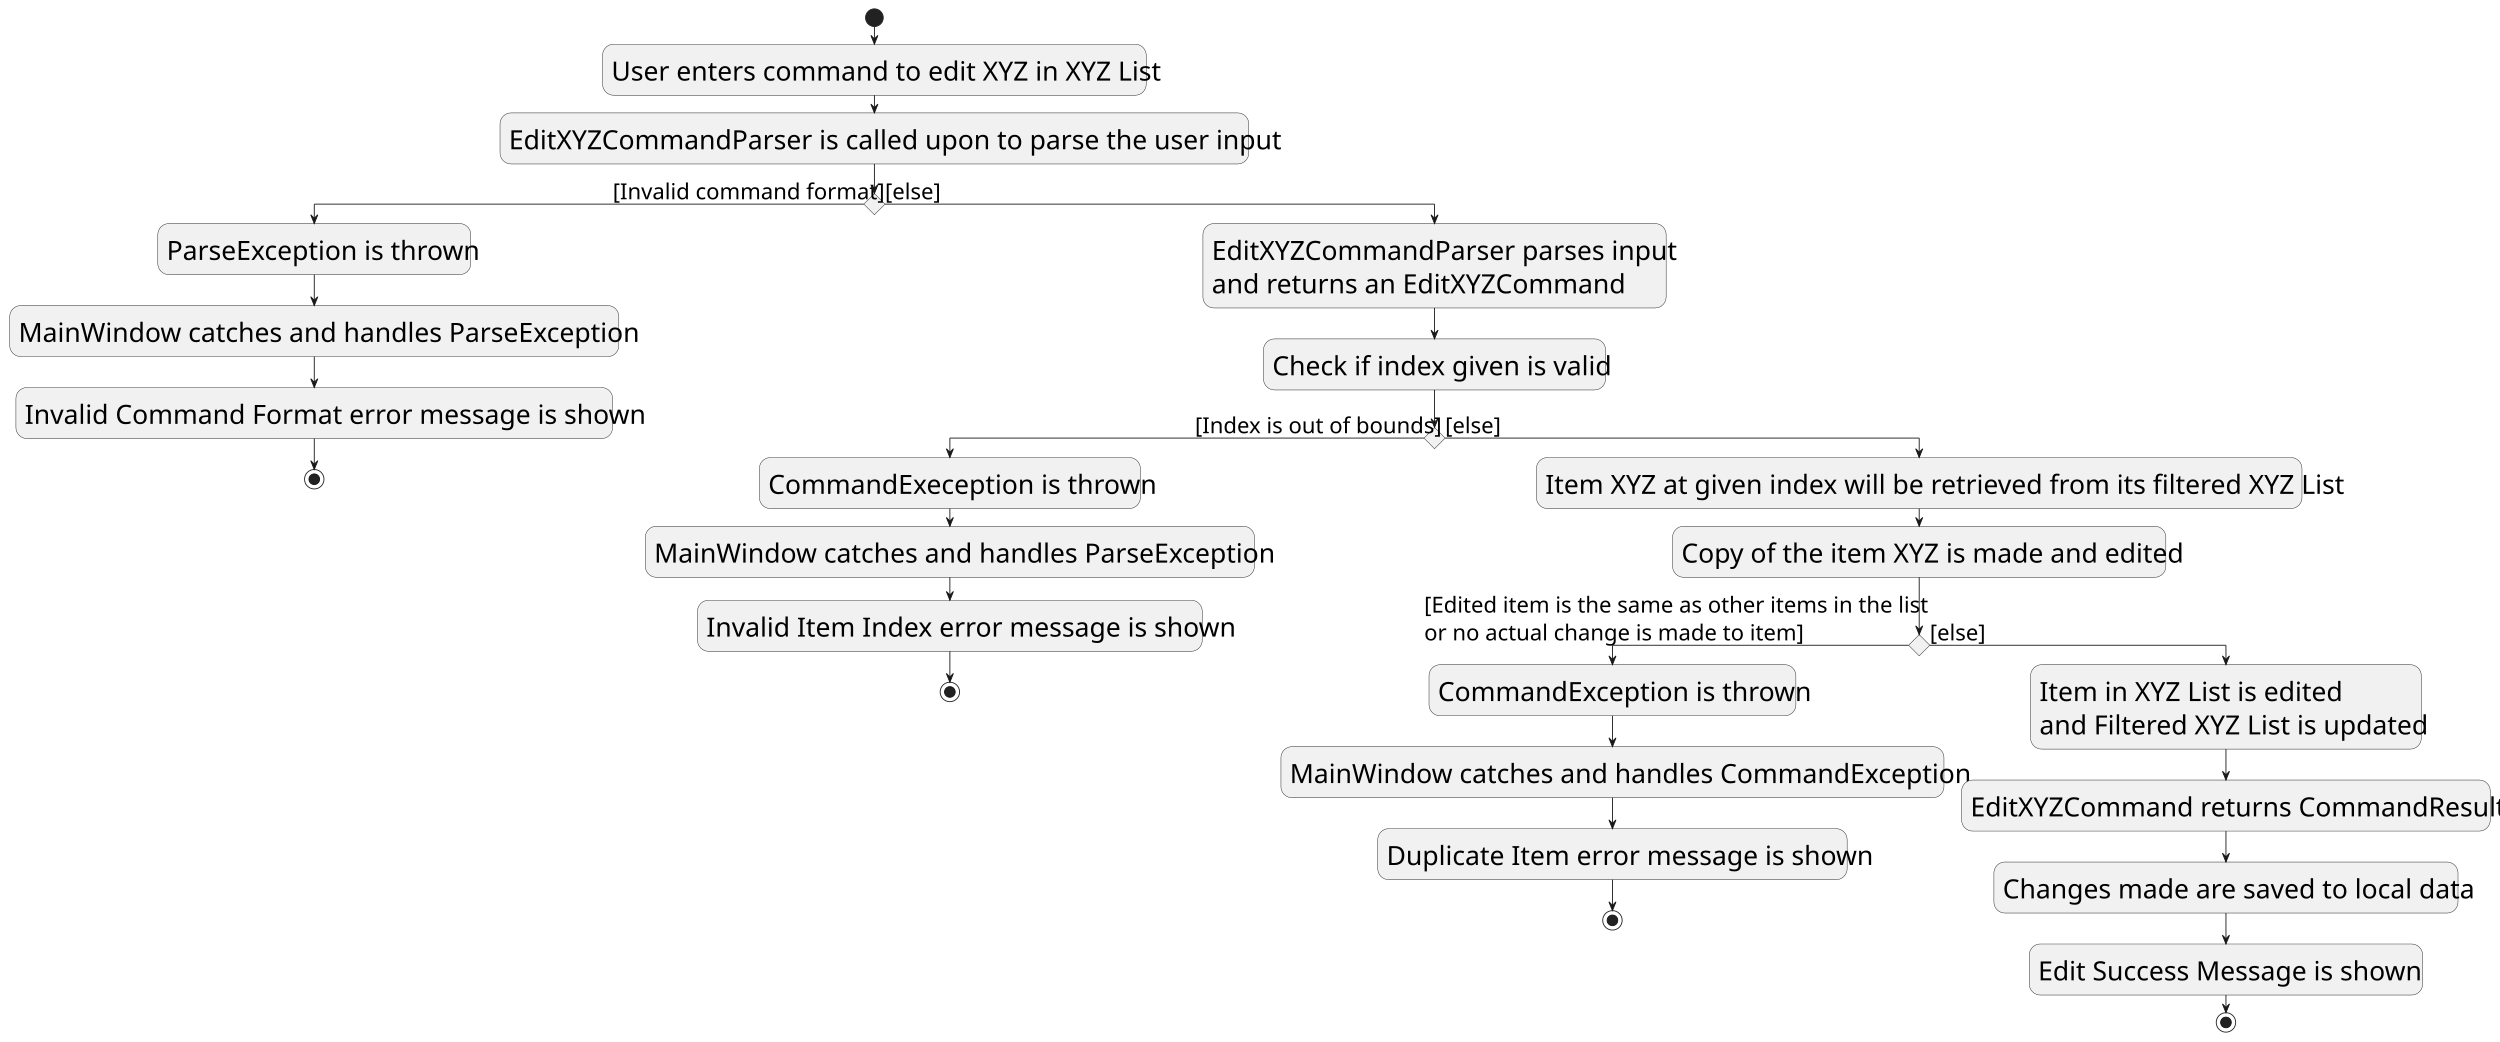
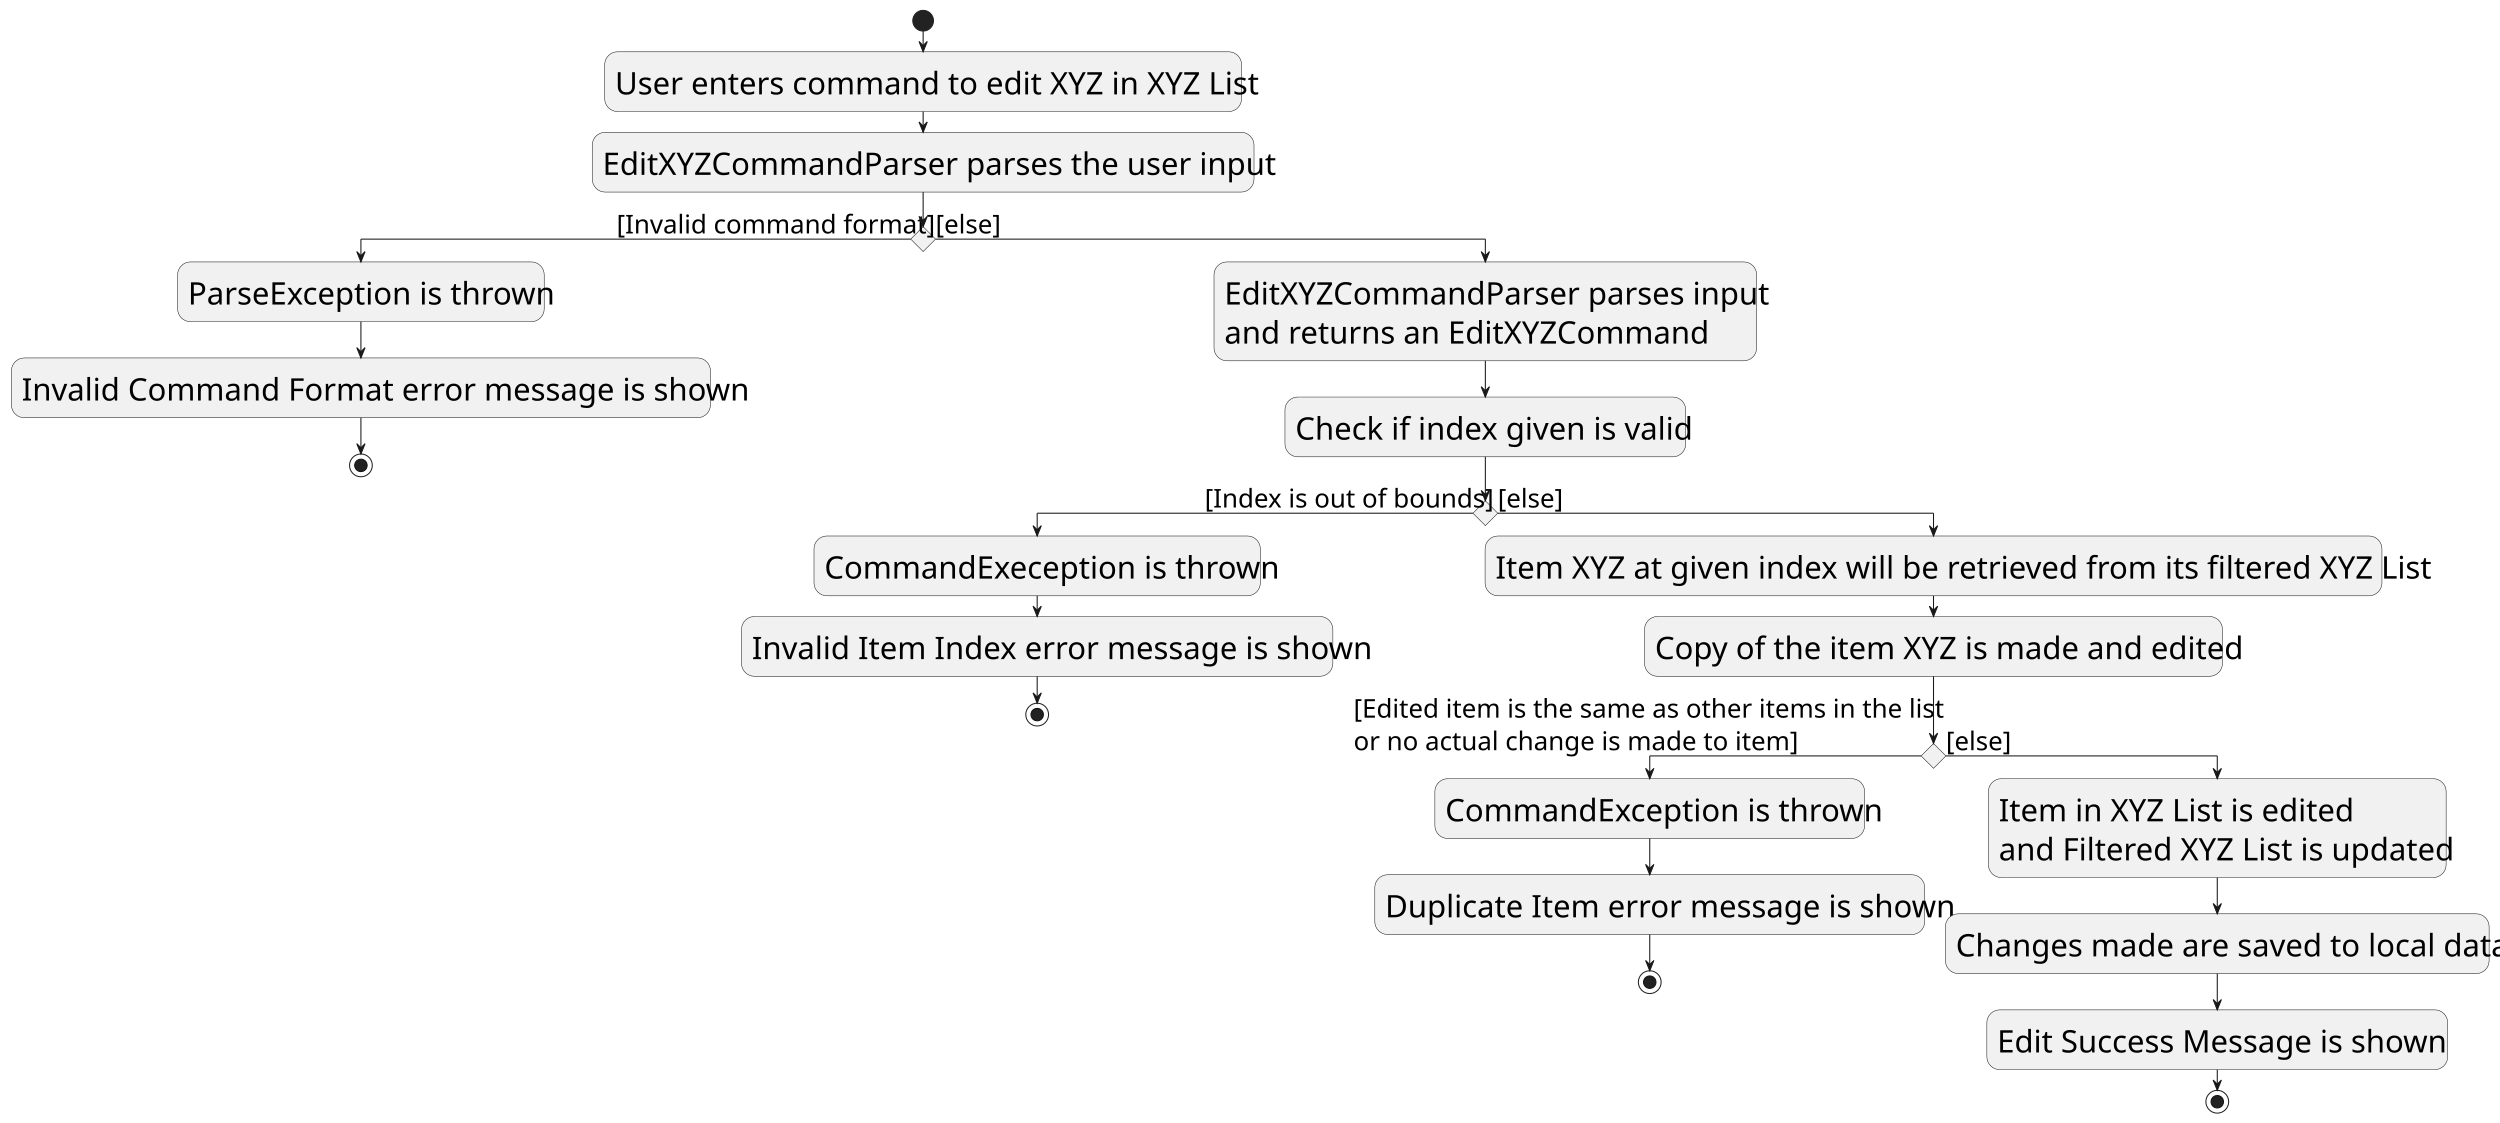
- <svg xmlns="http://www.w3.org/2000/svg" contentStyleType="text/css" height="589px" preserveAspectRatio="none" style="width:1414px;height:589px;background:#FFFFFF;" version="1.1" viewBox="0 0 1414 589" width="1414px" zoomAndPan="magnify">
+ <svg xmlns="http://www.w3.org/2000/svg" contentStyleType="text/css" height="542.5px" preserveAspectRatio="none" style="width:1207px;height:542px;background:#FFFFFF;" version="1.1" viewBox="0 0 1207 542" width="1207px" zoomAndPan="magnify">
  <defs />
  <g>
-     <ellipse cx="494.562" cy="10" fill="#222222" rx="5" ry="5" style="stroke:#222222;stroke-width:0.5;" />
-     <rect fill="#F1F1F1" height="28.867" rx="6.25" ry="6.25" style="stroke:#181818;stroke-width:0.25;" width="307.5" x="340.812" y="25" />
-     <text fill="#000000" font-family="sans-serif" font-size="15" lengthAdjust="spacing" textLength="297.5" x="345.812" y="45.571">User enters command to edit XYZ in XYZ List</text>
-     <rect fill="#F1F1F1" height="28.867" rx="6.25" ry="6.25" style="stroke:#181818;stroke-width:0.25;" width="423.5" x="282.812" y="63.867" />
-     <text fill="#000000" font-family="sans-serif" font-size="15" lengthAdjust="spacing" textLength="413.5" x="287.812" y="84.439">EditXYZCommandParser is called upon to parse the user input</text>
-     <polygon fill="#F1F1F1" points="494.562,109.454,494.562,109.454,500.562,115.454,494.562,121.454,494.562,121.454,488.562,115.454,494.562,109.454" style="stroke:#181818;stroke-width:0.25;" />
-     <text fill="#000000" font-family="sans-serif" font-size="12.5" lengthAdjust="spacing" textLength="142" x="346.562" y="112.707">[Invalid command format]</text>
-     <text fill="#000000" font-family="sans-serif" font-size="12.5" lengthAdjust="spacing" textLength="30.5" x="500.562" y="112.707">[else]</text>
-     <rect fill="#F1F1F1" height="28.867" rx="6.25" ry="6.25" style="stroke:#181818;stroke-width:0.25;" width="177" x="89.25" y="126.454" />
-     <text fill="#000000" font-family="sans-serif" font-size="15" lengthAdjust="spacing" textLength="167" x="94.25" y="147.025">ParseException is thrown</text>
-     <rect fill="#F1F1F1" height="28.867" rx="6.25" ry="6.25" style="stroke:#181818;stroke-width:0.25;" width="344.5" x="5.5" y="172.821" />
-     <text fill="#000000" font-family="sans-serif" font-size="15" lengthAdjust="spacing" textLength="334.5" x="10.5" y="193.392">MainWindow catches and handles ParseException</text>
-     <rect fill="#F1F1F1" height="28.867" rx="6.25" ry="6.25" style="stroke:#181818;stroke-width:0.25;" width="337.5" x="9" y="219.188" />
-     <text fill="#000000" font-family="sans-serif" font-size="15" lengthAdjust="spacing" textLength="327.5" x="14" y="239.759">Invalid Command Format error message is shown</text>
-     <ellipse cx="177.75" cy="271.055" fill="none" rx="5.5" ry="5.5" style="stroke:#222222;stroke-width:0.5;" />
-     <ellipse cx="177.75" cy="271.055" fill="#222222" rx="3" ry="3" style="stroke:#111111;stroke-width:0.5;" />
-     <rect fill="#F1F1F1" height="47.734" rx="6.25" ry="6.25" style="stroke:#181818;stroke-width:0.25;" width="262" x="680.375" y="126.454" />
-     <text fill="#000000" font-family="sans-serif" font-size="15" lengthAdjust="spacing" textLength="252" x="685.375" y="147.025">EditXYZCommandParser parses input</text>
-     <text fill="#000000" font-family="sans-serif" font-size="15" lengthAdjust="spacing" textLength="223" x="685.375" y="165.892">and returns an EditXYZCommand</text>
-     <rect fill="#F1F1F1" height="28.867" rx="6.25" ry="6.25" style="stroke:#181818;stroke-width:0.25;" width="193.5" x="714.625" y="191.688" />
-     <text fill="#000000" font-family="sans-serif" font-size="15" lengthAdjust="spacing" textLength="183.5" x="719.625" y="212.259">Check if index given is valid</text>
-     <polygon fill="#F1F1F1" points="811.375,241.778,811.375,241.778,817.375,247.778,811.375,253.778,811.375,253.778,805.375,247.778,811.375,241.778" style="stroke:#181818;stroke-width:0.25;" />
-     <text fill="#000000" font-family="sans-serif" font-size="12.5" lengthAdjust="spacing" textLength="129.5" x="675.875" y="245.031">[Index is out of bounds]</text>
-     <text fill="#000000" font-family="sans-serif" font-size="12.5" lengthAdjust="spacing" textLength="30.5" x="817.375" y="245.031">[else]</text>
-     <rect fill="#F1F1F1" height="28.867" rx="6.25" ry="6.25" style="stroke:#181818;stroke-width:0.25;" width="215.5" x="429.5" y="258.778" />
-     <text fill="#000000" font-family="sans-serif" font-size="15" lengthAdjust="spacing" textLength="205.5" x="434.5" y="279.349">CommandExeception is thrown</text>
-     <rect fill="#F1F1F1" height="28.867" rx="6.25" ry="6.25" style="stroke:#181818;stroke-width:0.25;" width="344.5" x="365" y="297.645" />
-     <text fill="#000000" font-family="sans-serif" font-size="15" lengthAdjust="spacing" textLength="334.5" x="370" y="318.216">MainWindow catches and handles ParseException</text>
-     <rect fill="#F1F1F1" height="28.867" rx="6.25" ry="6.25" style="stroke:#181818;stroke-width:0.25;" width="285.5" x="394.5" y="339.509" />
-     <text fill="#000000" font-family="sans-serif" font-size="15" lengthAdjust="spacing" textLength="275.5" x="399.5" y="360.08">Invalid Item Index error message is shown</text>
-     <ellipse cx="537.25" cy="391.376" fill="none" rx="5.5" ry="5.5" style="stroke:#222222;stroke-width:0.5;" />
-     <ellipse cx="537.25" cy="391.376" fill="#222222" rx="3" ry="3" style="stroke:#111111;stroke-width:0.5;" />
-     <rect fill="#F1F1F1" height="28.867" rx="6.25" ry="6.25" style="stroke:#181818;stroke-width:0.25;" width="433" x="869" y="258.778" />
-     <text fill="#000000" font-family="sans-serif" font-size="15" lengthAdjust="spacing" textLength="423" x="874" y="279.349">Item XYZ at given index will be retrieved from its filtered XYZ List</text>
-     <rect fill="#F1F1F1" height="28.867" rx="6.25" ry="6.25" style="stroke:#181818;stroke-width:0.25;" width="279" x="946" y="297.645" />
-     <text fill="#000000" font-family="sans-serif" font-size="15" lengthAdjust="spacing" textLength="269" x="951" y="318.216">Copy of the item XYZ is made and edited</text>
-     <polygon fill="#F1F1F1" points="1085.5,358.954,1085.5,358.954,1091.5,364.954,1085.5,370.954,1085.5,370.954,1079.5,364.954,1085.5,358.954" style="stroke:#181818;stroke-width:0.25;" />
-     <text fill="#000000" font-family="sans-serif" font-size="12.5" lengthAdjust="spacing" textLength="274" x="805.5" y="346.485">[Edited item is the same as other items in the list</text>
-     <text fill="#000000" font-family="sans-serif" font-size="12.5" lengthAdjust="spacing" textLength="205" x="805.5" y="362.207">or no actual change is made to item]</text>
-     <text fill="#000000" font-family="sans-serif" font-size="12.5" lengthAdjust="spacing" textLength="30.5" x="1091.5" y="362.207">[else]</text>
-     <rect fill="#F1F1F1" height="28.867" rx="6.25" ry="6.25" style="stroke:#181818;stroke-width:0.25;" width="207.5" x="808.25" y="375.954" />
-     <text fill="#000000" font-family="sans-serif" font-size="15" lengthAdjust="spacing" textLength="197.5" x="813.25" y="396.525">CommandException is thrown</text>
-     <rect fill="#F1F1F1" height="28.867" rx="6.25" ry="6.25" style="stroke:#181818;stroke-width:0.25;" width="375" x="724.5" y="422.321" />
-     <text fill="#000000" font-family="sans-serif" font-size="15" lengthAdjust="spacing" textLength="365" x="729.5" y="442.893">MainWindow catches and handles CommandException</text>
-     <rect fill="#F1F1F1" height="28.867" rx="6.25" ry="6.25" style="stroke:#181818;stroke-width:0.25;" width="265.5" x="779.25" y="468.688" />
-     <text fill="#000000" font-family="sans-serif" font-size="15" lengthAdjust="spacing" textLength="255.5" x="784.25" y="489.26">Duplicate Item error message is shown</text>
-     <ellipse cx="912" cy="520.556" fill="none" rx="5.5" ry="5.5" style="stroke:#222222;stroke-width:0.5;" />
-     <ellipse cx="912" cy="520.556" fill="#222222" rx="3" ry="3" style="stroke:#111111;stroke-width:0.5;" />
-     <rect fill="#F1F1F1" height="47.734" rx="6.25" ry="6.25" style="stroke:#181818;stroke-width:0.25;" width="221" x="1148.5" y="375.954" />
-     <text fill="#000000" font-family="sans-serif" font-size="15" lengthAdjust="spacing" textLength="163" x="1153.5" y="396.525">Item in XYZ List is edited</text>
-     <text fill="#000000" font-family="sans-serif" font-size="15" lengthAdjust="spacing" textLength="211" x="1153.5" y="415.393">and Filtered XYZ List is updated</text>
-     <rect fill="#F1F1F1" height="28.867" rx="6.25" ry="6.25" style="stroke:#181818;stroke-width:0.25;" width="299" x="1109.5" y="441.188" />
-     <text fill="#000000" font-family="sans-serif" font-size="15" lengthAdjust="spacing" textLength="289" x="1114.5" y="461.76">EditXYZCommand returns CommandResult</text>
-     <rect fill="#F1F1F1" height="28.867" rx="6.25" ry="6.25" style="stroke:#181818;stroke-width:0.25;" width="262.5" x="1127.75" y="487.556" />
-     <text fill="#000000" font-family="sans-serif" font-size="15" lengthAdjust="spacing" textLength="252.5" x="1132.75" y="508.127">Changes made are saved to local data</text>
-     <rect fill="#F1F1F1" height="28.867" rx="6.25" ry="6.25" style="stroke:#181818;stroke-width:0.25;" width="222.5" x="1147.75" y="533.923" />
-     <text fill="#000000" font-family="sans-serif" font-size="15" lengthAdjust="spacing" textLength="212.5" x="1152.75" y="554.494">Edit Success Message is shown</text>
-     <ellipse cx="1259" cy="578.29" fill="none" rx="5.5" ry="5.5" style="stroke:#222222;stroke-width:0.5;" />
-     <ellipse cx="1259" cy="578.29" fill="#222222" rx="3" ry="3" style="stroke:#111111;stroke-width:0.5;" />
-     <line style="stroke:#181818;stroke-width:0.5;" x1="494.562" x2="494.562" y1="15" y2="25" />
-     <polygon fill="#181818" points="492.562,20,494.562,25,496.562,20,494.562,22" style="stroke:#181818;stroke-width:0.5;" />
-     <line style="stroke:#181818;stroke-width:0.5;" x1="494.562" x2="494.562" y1="53.867" y2="63.867" />
-     <polygon fill="#181818" points="492.562,58.867,494.562,63.867,496.562,58.867,494.562,60.867" style="stroke:#181818;stroke-width:0.5;" />
-     <line style="stroke:#181818;stroke-width:0.5;" x1="177.75" x2="177.75" y1="155.321" y2="172.821" />
-     <polygon fill="#181818" points="175.75,167.821,177.75,172.821,179.75,167.821,177.75,169.821" style="stroke:#181818;stroke-width:0.5;" />
-     <line style="stroke:#181818;stroke-width:0.5;" x1="177.75" x2="177.75" y1="201.688" y2="219.188" />
-     <polygon fill="#181818" points="175.75,214.188,177.75,219.188,179.75,214.188,177.75,216.188" style="stroke:#181818;stroke-width:0.5;" />
-     <line style="stroke:#181818;stroke-width:0.5;" x1="177.75" x2="177.75" y1="248.055" y2="265.555" />
-     <polygon fill="#181818" points="175.75,260.555,177.75,265.555,179.75,260.555,177.75,262.555" style="stroke:#181818;stroke-width:0.5;" />
-     <line style="stroke:#181818;stroke-width:0.5;" x1="811.375" x2="811.375" y1="174.188" y2="191.688" />
-     <polygon fill="#181818" points="809.375,186.688,811.375,191.688,813.375,186.688,811.375,188.688" style="stroke:#181818;stroke-width:0.5;" />
-     <line style="stroke:#181818;stroke-width:0.5;" x1="537.25" x2="537.25" y1="287.645" y2="297.645" />
-     <polygon fill="#181818" points="535.25,292.645,537.25,297.645,539.25,292.645,537.25,294.645" style="stroke:#181818;stroke-width:0.5;" />
-     <line style="stroke:#181818;stroke-width:0.5;" x1="537.25" x2="537.25" y1="326.512" y2="339.509" />
-     <polygon fill="#181818" points="535.25,334.509,537.25,339.509,539.25,334.509,537.25,336.509" style="stroke:#181818;stroke-width:0.5;" />
-     <line style="stroke:#181818;stroke-width:0.5;" x1="537.25" x2="537.25" y1="368.376" y2="385.876" />
-     <polygon fill="#181818" points="535.25,380.876,537.25,385.876,539.25,380.876,537.25,382.876" style="stroke:#181818;stroke-width:0.5;" />
-     <line style="stroke:#181818;stroke-width:0.5;" x1="1085.5" x2="1085.5" y1="287.645" y2="297.645" />
-     <polygon fill="#181818" points="1083.5,292.645,1085.5,297.645,1087.5,292.645,1085.5,294.645" style="stroke:#181818;stroke-width:0.5;" />
-     <line style="stroke:#181818;stroke-width:0.5;" x1="912" x2="912" y1="404.821" y2="422.321" />
-     <polygon fill="#181818" points="910,417.321,912,422.321,914,417.321,912,419.321" style="stroke:#181818;stroke-width:0.5;" />
-     <line style="stroke:#181818;stroke-width:0.5;" x1="912" x2="912" y1="451.188" y2="468.688" />
-     <polygon fill="#181818" points="910,463.688,912,468.688,914,463.688,912,465.688" style="stroke:#181818;stroke-width:0.5;" />
-     <line style="stroke:#181818;stroke-width:0.5;" x1="912" x2="912" y1="497.556" y2="515.056" />
-     <polygon fill="#181818" points="910,510.056,912,515.056,914,510.056,912,512.056" style="stroke:#181818;stroke-width:0.5;" />
-     <line style="stroke:#181818;stroke-width:0.5;" x1="1259" x2="1259" y1="423.688" y2="441.188" />
-     <polygon fill="#181818" points="1257,436.188,1259,441.188,1261,436.188,1259,438.188" style="stroke:#181818;stroke-width:0.5;" />
-     <line style="stroke:#181818;stroke-width:0.5;" x1="1259" x2="1259" y1="470.056" y2="487.556" />
-     <polygon fill="#181818" points="1257,482.556,1259,487.556,1261,482.556,1259,484.556" style="stroke:#181818;stroke-width:0.5;" />
-     <line style="stroke:#181818;stroke-width:0.5;" x1="1259" x2="1259" y1="516.423" y2="533.923" />
-     <polygon fill="#181818" points="1257,528.923,1259,533.923,1261,528.923,1259,530.923" style="stroke:#181818;stroke-width:0.5;" />
-     <line style="stroke:#181818;stroke-width:0.5;" x1="1259" x2="1259" y1="562.79" y2="572.79" />
-     <polygon fill="#181818" points="1257,567.79,1259,572.79,1261,567.79,1259,569.79" style="stroke:#181818;stroke-width:0.5;" />
-     <line style="stroke:#181818;stroke-width:0.5;" x1="1079.5" x2="912" y1="364.954" y2="364.954" />
-     <line style="stroke:#181818;stroke-width:0.5;" x1="912" x2="912" y1="364.954" y2="375.954" />
-     <polygon fill="#181818" points="910,370.954,912,375.954,914,370.954,912,372.954" style="stroke:#181818;stroke-width:0.5;" />
-     <line style="stroke:#181818;stroke-width:0.5;" x1="1091.5" x2="1259" y1="364.954" y2="364.954" />
-     <line style="stroke:#181818;stroke-width:0.5;" x1="1259" x2="1259" y1="364.954" y2="375.954" />
-     <polygon fill="#181818" points="1257,370.954,1259,375.954,1261,370.954,1259,372.954" style="stroke:#181818;stroke-width:0.5;" />
-     <line style="stroke:#181818;stroke-width:0.5;" x1="1085.5" x2="1085.5" y1="326.512" y2="358.954" />
-     <polygon fill="#181818" points="1083.5,353.954,1085.5,358.954,1087.5,353.954,1085.5,355.954" style="stroke:#181818;stroke-width:0.5;" />
-     <line style="stroke:#181818;stroke-width:0.5;" x1="805.375" x2="537.25" y1="247.778" y2="247.778" />
-     <line style="stroke:#181818;stroke-width:0.5;" x1="537.25" x2="537.25" y1="247.778" y2="258.778" />
-     <polygon fill="#181818" points="535.25,253.778,537.25,258.778,539.25,253.778,537.25,255.778" style="stroke:#181818;stroke-width:0.5;" />
-     <line style="stroke:#181818;stroke-width:0.5;" x1="817.375" x2="1085.5" y1="247.778" y2="247.778" />
-     <line style="stroke:#181818;stroke-width:0.5;" x1="1085.5" x2="1085.5" y1="247.778" y2="258.778" />
-     <polygon fill="#181818" points="1083.5,253.778,1085.5,258.778,1087.5,253.778,1085.5,255.778" style="stroke:#181818;stroke-width:0.5;" />
-     <line style="stroke:#181818;stroke-width:0.5;" x1="811.375" x2="811.375" y1="220.555" y2="241.778" />
-     <polygon fill="#181818" points="809.375,236.778,811.375,241.778,813.375,236.778,811.375,238.778" style="stroke:#181818;stroke-width:0.5;" />
-     <line style="stroke:#181818;stroke-width:0.5;" x1="488.562" x2="177.75" y1="115.454" y2="115.454" />
-     <line style="stroke:#181818;stroke-width:0.5;" x1="177.75" x2="177.75" y1="115.454" y2="126.454" />
-     <polygon fill="#181818" points="175.75,121.454,177.75,126.454,179.75,121.454,177.75,123.454" style="stroke:#181818;stroke-width:0.5;" />
-     <line style="stroke:#181818;stroke-width:0.5;" x1="500.562" x2="811.375" y1="115.454" y2="115.454" />
-     <line style="stroke:#181818;stroke-width:0.5;" x1="811.375" x2="811.375" y1="115.454" y2="126.454" />
-     <polygon fill="#181818" points="809.375,121.454,811.375,126.454,813.375,121.454,811.375,123.454" style="stroke:#181818;stroke-width:0.5;" />
-     <line style="stroke:#181818;stroke-width:0.5;" x1="494.562" x2="494.562" y1="92.734" y2="109.454" />
-     <polygon fill="#181818" points="492.562,104.454,494.562,109.454,496.562,104.454,494.562,106.454" style="stroke:#181818;stroke-width:0.5;" />
+     <ellipse cx="445.688" cy="10" fill="#222222" rx="5" ry="5" style="stroke:#222222;stroke-width:0.5;" />
+     <rect fill="#F1F1F1" height="28.867" rx="6.25" ry="6.25" style="stroke:#181818;stroke-width:0.25;" width="307.5" x="291.938" y="25" />
+     <text fill="#000000" font-family="sans-serif" font-size="15" lengthAdjust="spacing" textLength="297.5" x="296.938" y="45.571">User enters command to edit XYZ in XYZ List</text>
+     <rect fill="#F1F1F1" height="28.867" rx="6.25" ry="6.25" style="stroke:#181818;stroke-width:0.25;" width="319.5" x="285.938" y="63.867" />
+     <text fill="#000000" font-family="sans-serif" font-size="15" lengthAdjust="spacing" textLength="309.5" x="290.938" y="84.439">EditXYZCommandParser parses the user input</text>
+     <polygon fill="#F1F1F1" points="445.688,109.454,445.688,109.454,451.688,115.454,445.688,121.454,445.688,121.454,439.688,115.454,445.688,109.454" style="stroke:#181818;stroke-width:0.25;" />
+     <text fill="#000000" font-family="sans-serif" font-size="12.5" lengthAdjust="spacing" textLength="142" x="297.688" y="112.707">[Invalid command format]</text>
+     <text fill="#000000" font-family="sans-serif" font-size="12.5" lengthAdjust="spacing" textLength="30.5" x="451.688" y="112.707">[else]</text>
+     <rect fill="#F1F1F1" height="28.867" rx="6.25" ry="6.25" style="stroke:#181818;stroke-width:0.25;" width="177" x="85.75" y="126.454" />
+     <text fill="#000000" font-family="sans-serif" font-size="15" lengthAdjust="spacing" textLength="167" x="90.75" y="147.025">ParseException is thrown</text>
+     <rect fill="#F1F1F1" height="28.867" rx="6.25" ry="6.25" style="stroke:#181818;stroke-width:0.25;" width="337.5" x="5.5" y="172.821" />
+     <text fill="#000000" font-family="sans-serif" font-size="15" lengthAdjust="spacing" textLength="327.5" x="10.5" y="193.392">Invalid Command Format error message is shown</text>
+     <ellipse cx="174.25" cy="224.688" fill="none" rx="5.5" ry="5.5" style="stroke:#222222;stroke-width:0.5;" />
+     <ellipse cx="174.25" cy="224.688" fill="#222222" rx="3" ry="3" style="stroke:#111111;stroke-width:0.5;" />
+     <rect fill="#F1F1F1" height="47.734" rx="6.25" ry="6.25" style="stroke:#181818;stroke-width:0.25;" width="262" x="586.125" y="126.454" />
+     <text fill="#000000" font-family="sans-serif" font-size="15" lengthAdjust="spacing" textLength="252" x="591.125" y="147.025">EditXYZCommandParser parses input</text>
+     <text fill="#000000" font-family="sans-serif" font-size="15" lengthAdjust="spacing" textLength="223" x="591.125" y="165.892">and returns an EditXYZCommand</text>
+     <rect fill="#F1F1F1" height="28.867" rx="6.25" ry="6.25" style="stroke:#181818;stroke-width:0.25;" width="193.5" x="620.375" y="191.688" />
+     <text fill="#000000" font-family="sans-serif" font-size="15" lengthAdjust="spacing" textLength="183.5" x="625.375" y="212.259">Check if index given is valid</text>
+     <polygon fill="#F1F1F1" points="717.125,241.778,717.125,241.778,723.125,247.778,717.125,253.778,717.125,253.778,711.125,247.778,717.125,241.778" style="stroke:#181818;stroke-width:0.25;" />
+     <text fill="#000000" font-family="sans-serif" font-size="12.5" lengthAdjust="spacing" textLength="129.5" x="581.625" y="245.031">[Index is out of bounds]</text>
+     <text fill="#000000" font-family="sans-serif" font-size="12.5" lengthAdjust="spacing" textLength="30.5" x="723.125" y="245.031">[else]</text>
+     <rect fill="#F1F1F1" height="28.867" rx="6.25" ry="6.25" style="stroke:#181818;stroke-width:0.25;" width="215.5" x="393" y="258.778" />
+     <text fill="#000000" font-family="sans-serif" font-size="15" lengthAdjust="spacing" textLength="205.5" x="398" y="279.349">CommandExeception is thrown</text>
+     <rect fill="#F1F1F1" height="28.867" rx="6.25" ry="6.25" style="stroke:#181818;stroke-width:0.25;" width="285.5" x="358" y="297.645" />
+     <text fill="#000000" font-family="sans-serif" font-size="15" lengthAdjust="spacing" textLength="275.5" x="363" y="318.216">Invalid Item Index error message is shown</text>
+     <ellipse cx="500.75" cy="345.009" fill="none" rx="5.5" ry="5.5" style="stroke:#222222;stroke-width:0.5;" />
+     <ellipse cx="500.75" cy="345.009" fill="#222222" rx="3" ry="3" style="stroke:#111111;stroke-width:0.5;" />
+     <rect fill="#F1F1F1" height="28.867" rx="6.25" ry="6.25" style="stroke:#181818;stroke-width:0.25;" width="433" x="717" y="258.778" />
+     <text fill="#000000" font-family="sans-serif" font-size="15" lengthAdjust="spacing" textLength="423" x="722" y="279.349">Item XYZ at given index will be retrieved from its filtered XYZ List</text>
+     <rect fill="#F1F1F1" height="28.867" rx="6.25" ry="6.25" style="stroke:#181818;stroke-width:0.25;" width="279" x="794" y="297.645" />
+     <text fill="#000000" font-family="sans-serif" font-size="15" lengthAdjust="spacing" textLength="269" x="799" y="318.216">Copy of the item XYZ is made and edited</text>
+     <polygon fill="#F1F1F1" points="933.5,358.954,933.5,358.954,939.5,364.954,933.5,370.954,933.5,370.954,927.5,364.954,933.5,358.954" style="stroke:#181818;stroke-width:0.25;" />
+     <text fill="#000000" font-family="sans-serif" font-size="12.5" lengthAdjust="spacing" textLength="274" x="653.5" y="346.485">[Edited item is the same as other items in the list</text>
+     <text fill="#000000" font-family="sans-serif" font-size="12.5" lengthAdjust="spacing" textLength="205" x="653.5" y="362.207">or no actual change is made to item]</text>
+     <text fill="#000000" font-family="sans-serif" font-size="12.5" lengthAdjust="spacing" textLength="30.5" x="939.5" y="362.207">[else]</text>
+     <rect fill="#F1F1F1" height="28.867" rx="6.25" ry="6.25" style="stroke:#181818;stroke-width:0.25;" width="207.5" x="692.75" y="375.954" />
+     <text fill="#000000" font-family="sans-serif" font-size="15" lengthAdjust="spacing" textLength="197.5" x="697.75" y="396.525">CommandException is thrown</text>
+     <rect fill="#F1F1F1" height="28.867" rx="6.25" ry="6.25" style="stroke:#181818;stroke-width:0.25;" width="265.5" x="663.75" y="422.321" />
+     <text fill="#000000" font-family="sans-serif" font-size="15" lengthAdjust="spacing" textLength="255.5" x="668.75" y="442.893">Duplicate Item error message is shown</text>
+     <ellipse cx="796.5" cy="474.188" fill="none" rx="5.5" ry="5.5" style="stroke:#222222;stroke-width:0.5;" />
+     <ellipse cx="796.5" cy="474.188" fill="#222222" rx="3" ry="3" style="stroke:#111111;stroke-width:0.5;" />
+     <rect fill="#F1F1F1" height="47.734" rx="6.25" ry="6.25" style="stroke:#181818;stroke-width:0.25;" width="221" x="960" y="375.954" />
+     <text fill="#000000" font-family="sans-serif" font-size="15" lengthAdjust="spacing" textLength="163" x="965" y="396.525">Item in XYZ List is edited</text>
+     <text fill="#000000" font-family="sans-serif" font-size="15" lengthAdjust="spacing" textLength="211" x="965" y="415.393">and Filtered XYZ List is updated</text>
+     <rect fill="#F1F1F1" height="28.867" rx="6.25" ry="6.25" style="stroke:#181818;stroke-width:0.25;" width="262.5" x="939.25" y="441.188" />
+     <text fill="#000000" font-family="sans-serif" font-size="15" lengthAdjust="spacing" textLength="252.5" x="944.25" y="461.76">Changes made are saved to local data</text>
+     <rect fill="#F1F1F1" height="28.867" rx="6.25" ry="6.25" style="stroke:#181818;stroke-width:0.25;" width="222.5" x="959.25" y="487.556" />
+     <text fill="#000000" font-family="sans-serif" font-size="15" lengthAdjust="spacing" textLength="212.5" x="964.25" y="508.127">Edit Success Message is shown</text>
+     <ellipse cx="1070.5" cy="531.923" fill="none" rx="5.5" ry="5.5" style="stroke:#222222;stroke-width:0.5;" />
+     <ellipse cx="1070.5" cy="531.923" fill="#222222" rx="3" ry="3" style="stroke:#111111;stroke-width:0.5;" />
+     <line style="stroke:#181818;stroke-width:0.5;" x1="445.688" x2="445.688" y1="15" y2="25" />
+     <polygon fill="#181818" points="443.688,20,445.688,25,447.688,20,445.688,22" style="stroke:#181818;stroke-width:0.5;" />
+     <line style="stroke:#181818;stroke-width:0.5;" x1="445.688" x2="445.688" y1="53.867" y2="63.867" />
+     <polygon fill="#181818" points="443.688,58.867,445.688,63.867,447.688,58.867,445.688,60.867" style="stroke:#181818;stroke-width:0.5;" />
+     <line style="stroke:#181818;stroke-width:0.5;" x1="174.25" x2="174.25" y1="155.321" y2="172.821" />
+     <polygon fill="#181818" points="172.25,167.821,174.25,172.821,176.25,167.821,174.25,169.821" style="stroke:#181818;stroke-width:0.5;" />
+     <line style="stroke:#181818;stroke-width:0.5;" x1="174.25" x2="174.25" y1="201.688" y2="219.188" />
+     <polygon fill="#181818" points="172.25,214.188,174.25,219.188,176.25,214.188,174.25,216.188" style="stroke:#181818;stroke-width:0.5;" />
+     <line style="stroke:#181818;stroke-width:0.5;" x1="717.125" x2="717.125" y1="174.188" y2="191.688" />
+     <polygon fill="#181818" points="715.125,186.688,717.125,191.688,719.125,186.688,717.125,188.688" style="stroke:#181818;stroke-width:0.5;" />
+     <line style="stroke:#181818;stroke-width:0.5;" x1="500.75" x2="500.75" y1="287.645" y2="297.645" />
+     <polygon fill="#181818" points="498.75,292.645,500.75,297.645,502.75,292.645,500.75,294.645" style="stroke:#181818;stroke-width:0.5;" />
+     <line style="stroke:#181818;stroke-width:0.5;" x1="500.75" x2="500.75" y1="326.512" y2="339.509" />
+     <polygon fill="#181818" points="498.75,334.509,500.75,339.509,502.75,334.509,500.75,336.509" style="stroke:#181818;stroke-width:0.5;" />
+     <line style="stroke:#181818;stroke-width:0.5;" x1="933.5" x2="933.5" y1="287.645" y2="297.645" />
+     <polygon fill="#181818" points="931.5,292.645,933.5,297.645,935.5,292.645,933.5,294.645" style="stroke:#181818;stroke-width:0.5;" />
+     <line style="stroke:#181818;stroke-width:0.5;" x1="796.5" x2="796.5" y1="404.821" y2="422.321" />
+     <polygon fill="#181818" points="794.5,417.321,796.5,422.321,798.5,417.321,796.5,419.321" style="stroke:#181818;stroke-width:0.5;" />
+     <line style="stroke:#181818;stroke-width:0.5;" x1="796.5" x2="796.5" y1="451.188" y2="468.688" />
+     <polygon fill="#181818" points="794.5,463.688,796.5,468.688,798.5,463.688,796.5,465.688" style="stroke:#181818;stroke-width:0.5;" />
+     <line style="stroke:#181818;stroke-width:0.5;" x1="1070.5" x2="1070.5" y1="423.688" y2="441.188" />
+     <polygon fill="#181818" points="1068.5,436.188,1070.5,441.188,1072.5,436.188,1070.5,438.188" style="stroke:#181818;stroke-width:0.5;" />
+     <line style="stroke:#181818;stroke-width:0.5;" x1="1070.5" x2="1070.5" y1="470.056" y2="487.556" />
+     <polygon fill="#181818" points="1068.5,482.556,1070.5,487.556,1072.5,482.556,1070.5,484.556" style="stroke:#181818;stroke-width:0.5;" />
+     <line style="stroke:#181818;stroke-width:0.5;" x1="1070.5" x2="1070.5" y1="516.423" y2="526.423" />
+     <polygon fill="#181818" points="1068.5,521.423,1070.5,526.423,1072.5,521.423,1070.5,523.423" style="stroke:#181818;stroke-width:0.5;" />
+     <line style="stroke:#181818;stroke-width:0.5;" x1="927.5" x2="796.5" y1="364.954" y2="364.954" />
+     <line style="stroke:#181818;stroke-width:0.5;" x1="796.5" x2="796.5" y1="364.954" y2="375.954" />
+     <polygon fill="#181818" points="794.5,370.954,796.5,375.954,798.5,370.954,796.5,372.954" style="stroke:#181818;stroke-width:0.5;" />
+     <line style="stroke:#181818;stroke-width:0.5;" x1="939.5" x2="1070.5" y1="364.954" y2="364.954" />
+     <line style="stroke:#181818;stroke-width:0.5;" x1="1070.5" x2="1070.5" y1="364.954" y2="375.954" />
+     <polygon fill="#181818" points="1068.5,370.954,1070.5,375.954,1072.5,370.954,1070.5,372.954" style="stroke:#181818;stroke-width:0.5;" />
+     <line style="stroke:#181818;stroke-width:0.5;" x1="933.5" x2="933.5" y1="326.512" y2="358.954" />
+     <polygon fill="#181818" points="931.5,353.954,933.5,358.954,935.5,353.954,933.5,355.954" style="stroke:#181818;stroke-width:0.5;" />
+     <line style="stroke:#181818;stroke-width:0.5;" x1="711.125" x2="500.75" y1="247.778" y2="247.778" />
+     <line style="stroke:#181818;stroke-width:0.5;" x1="500.75" x2="500.75" y1="247.778" y2="258.778" />
+     <polygon fill="#181818" points="498.75,253.778,500.75,258.778,502.75,253.778,500.75,255.778" style="stroke:#181818;stroke-width:0.5;" />
+     <line style="stroke:#181818;stroke-width:0.5;" x1="723.125" x2="933.5" y1="247.778" y2="247.778" />
+     <line style="stroke:#181818;stroke-width:0.5;" x1="933.5" x2="933.5" y1="247.778" y2="258.778" />
+     <polygon fill="#181818" points="931.5,253.778,933.5,258.778,935.5,253.778,933.5,255.778" style="stroke:#181818;stroke-width:0.5;" />
+     <line style="stroke:#181818;stroke-width:0.5;" x1="717.125" x2="717.125" y1="220.555" y2="241.778" />
+     <polygon fill="#181818" points="715.125,236.778,717.125,241.778,719.125,236.778,717.125,238.778" style="stroke:#181818;stroke-width:0.5;" />
+     <line style="stroke:#181818;stroke-width:0.5;" x1="439.688" x2="174.25" y1="115.454" y2="115.454" />
+     <line style="stroke:#181818;stroke-width:0.5;" x1="174.25" x2="174.25" y1="115.454" y2="126.454" />
+     <polygon fill="#181818" points="172.25,121.454,174.25,126.454,176.25,121.454,174.25,123.454" style="stroke:#181818;stroke-width:0.5;" />
+     <line style="stroke:#181818;stroke-width:0.5;" x1="451.688" x2="717.125" y1="115.454" y2="115.454" />
+     <line style="stroke:#181818;stroke-width:0.5;" x1="717.125" x2="717.125" y1="115.454" y2="126.454" />
+     <polygon fill="#181818" points="715.125,121.454,717.125,126.454,719.125,121.454,717.125,123.454" style="stroke:#181818;stroke-width:0.5;" />
+     <line style="stroke:#181818;stroke-width:0.5;" x1="445.688" x2="445.688" y1="92.734" y2="109.454" />
+     <polygon fill="#181818" points="443.688,104.454,445.688,109.454,447.688,104.454,445.688,106.454" style="stroke:#181818;stroke-width:0.5;" />
  </g>
</svg>
